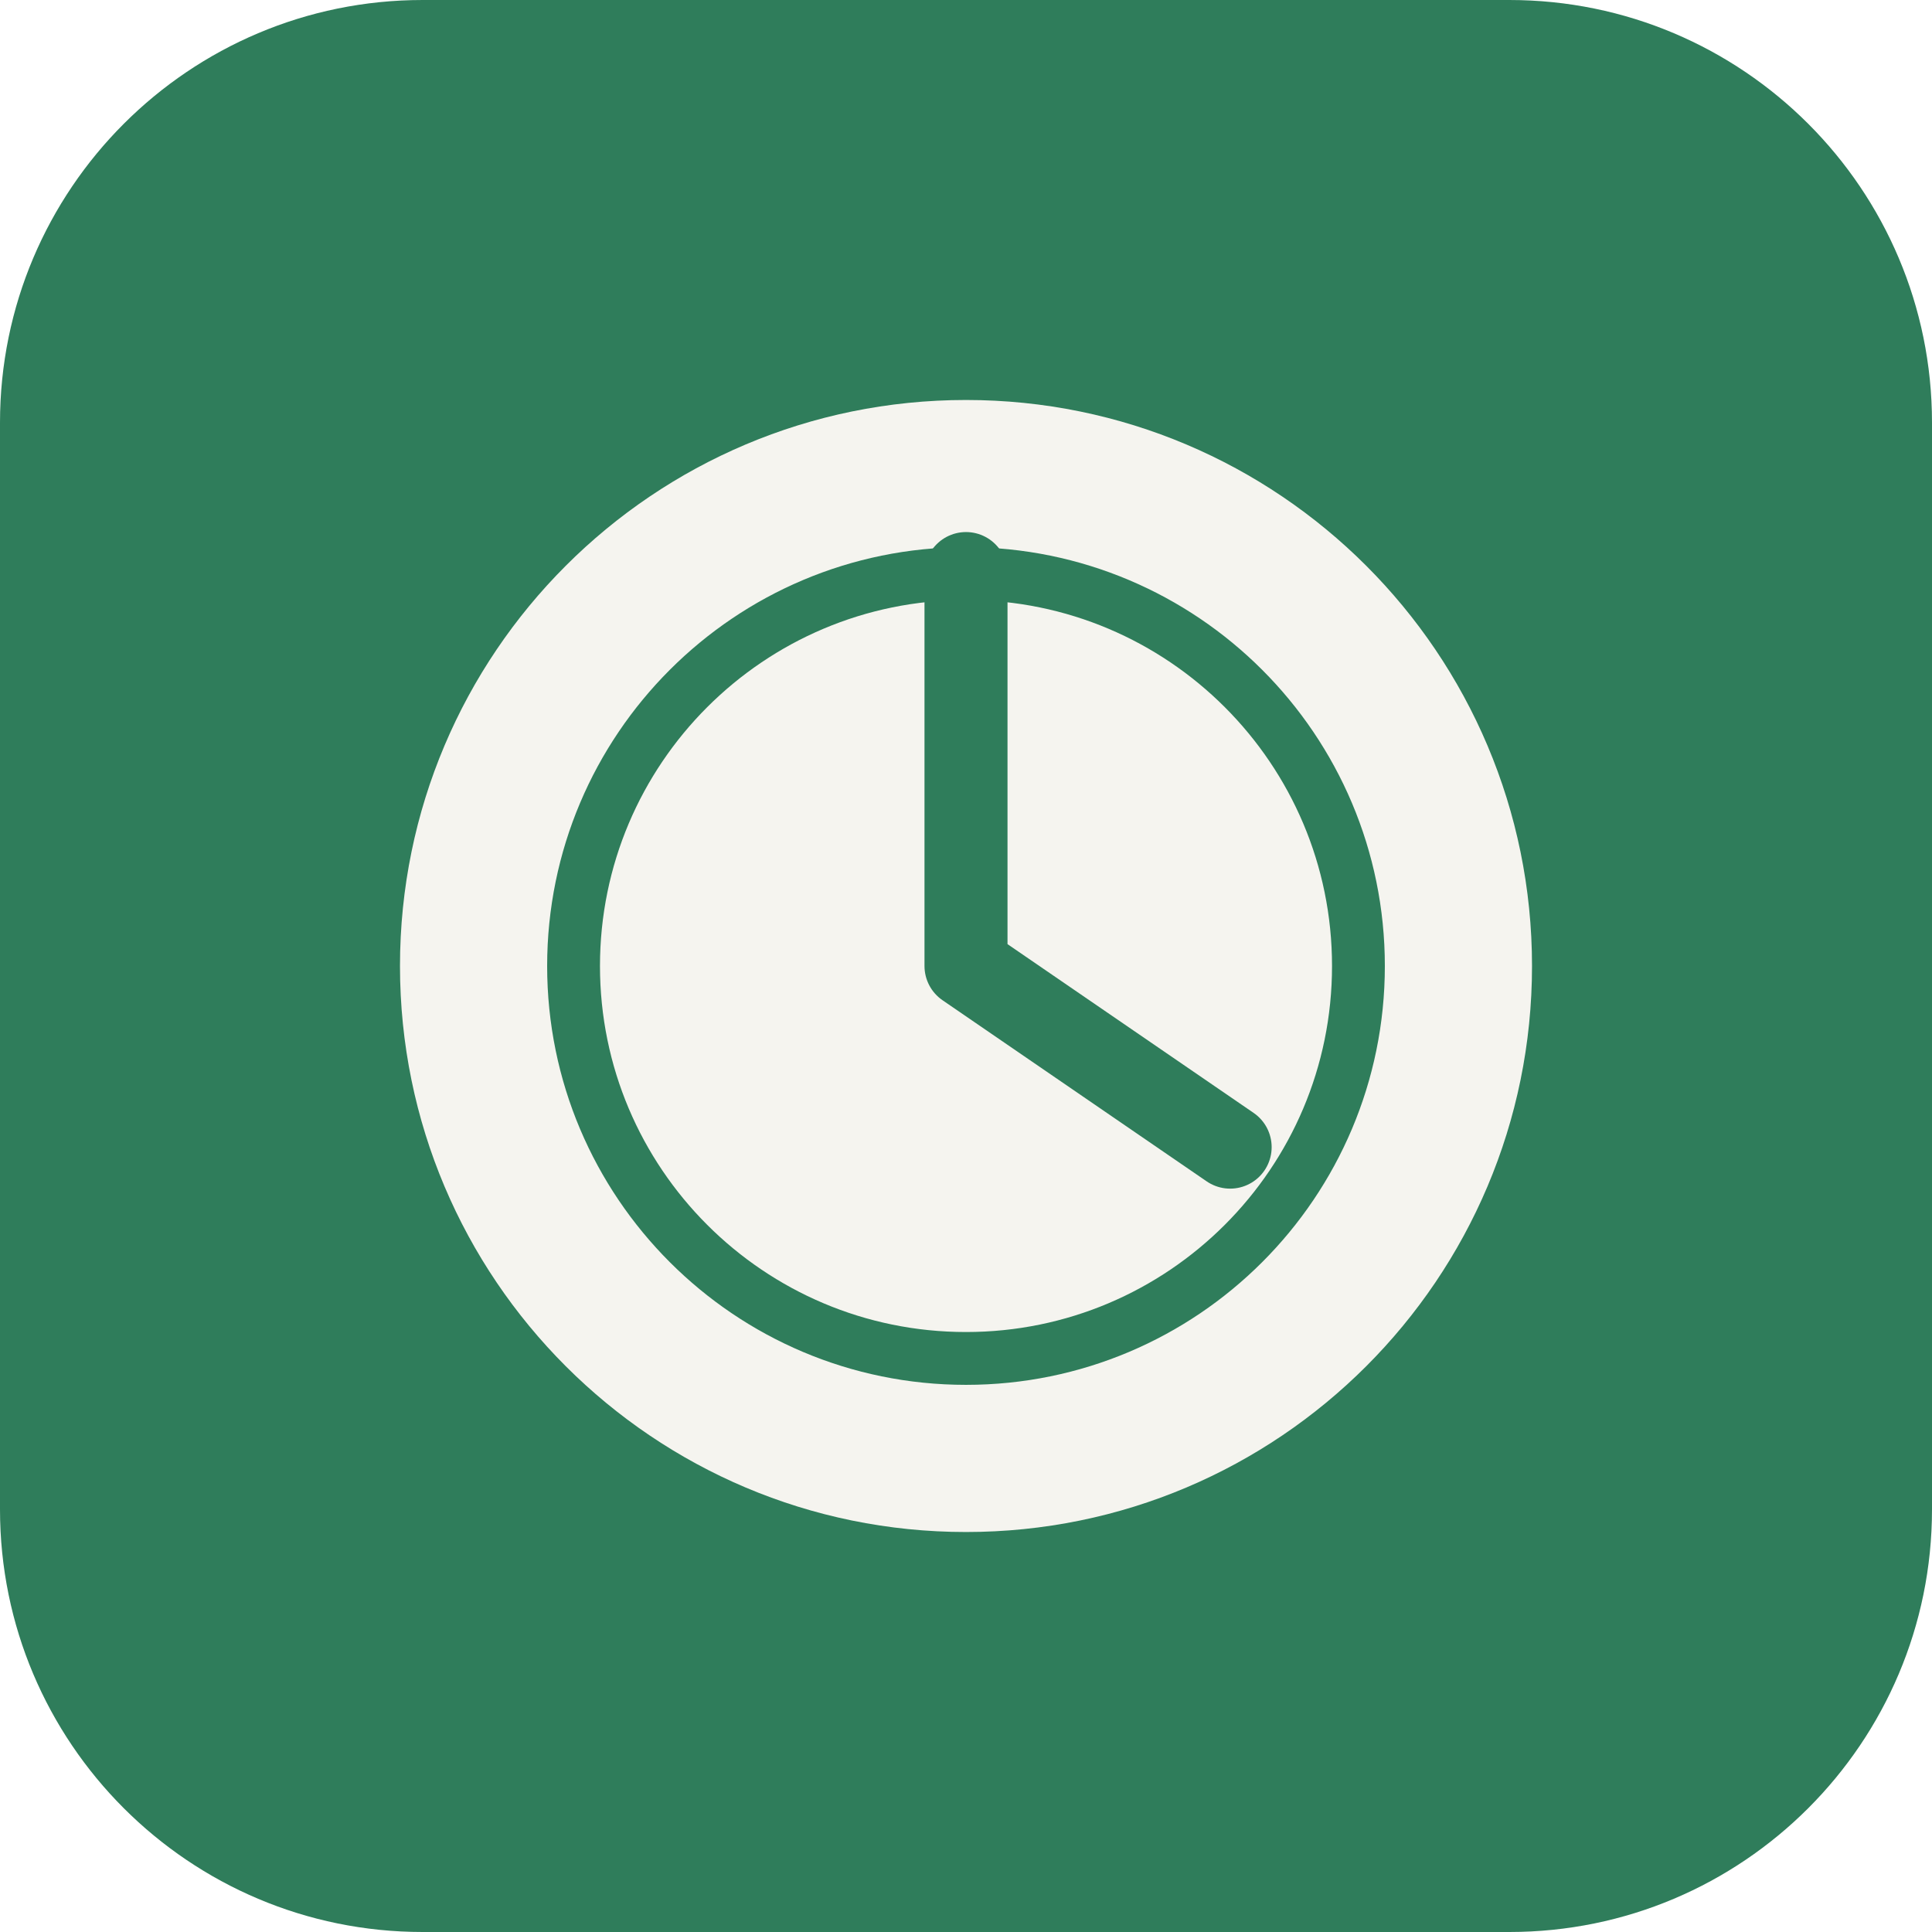
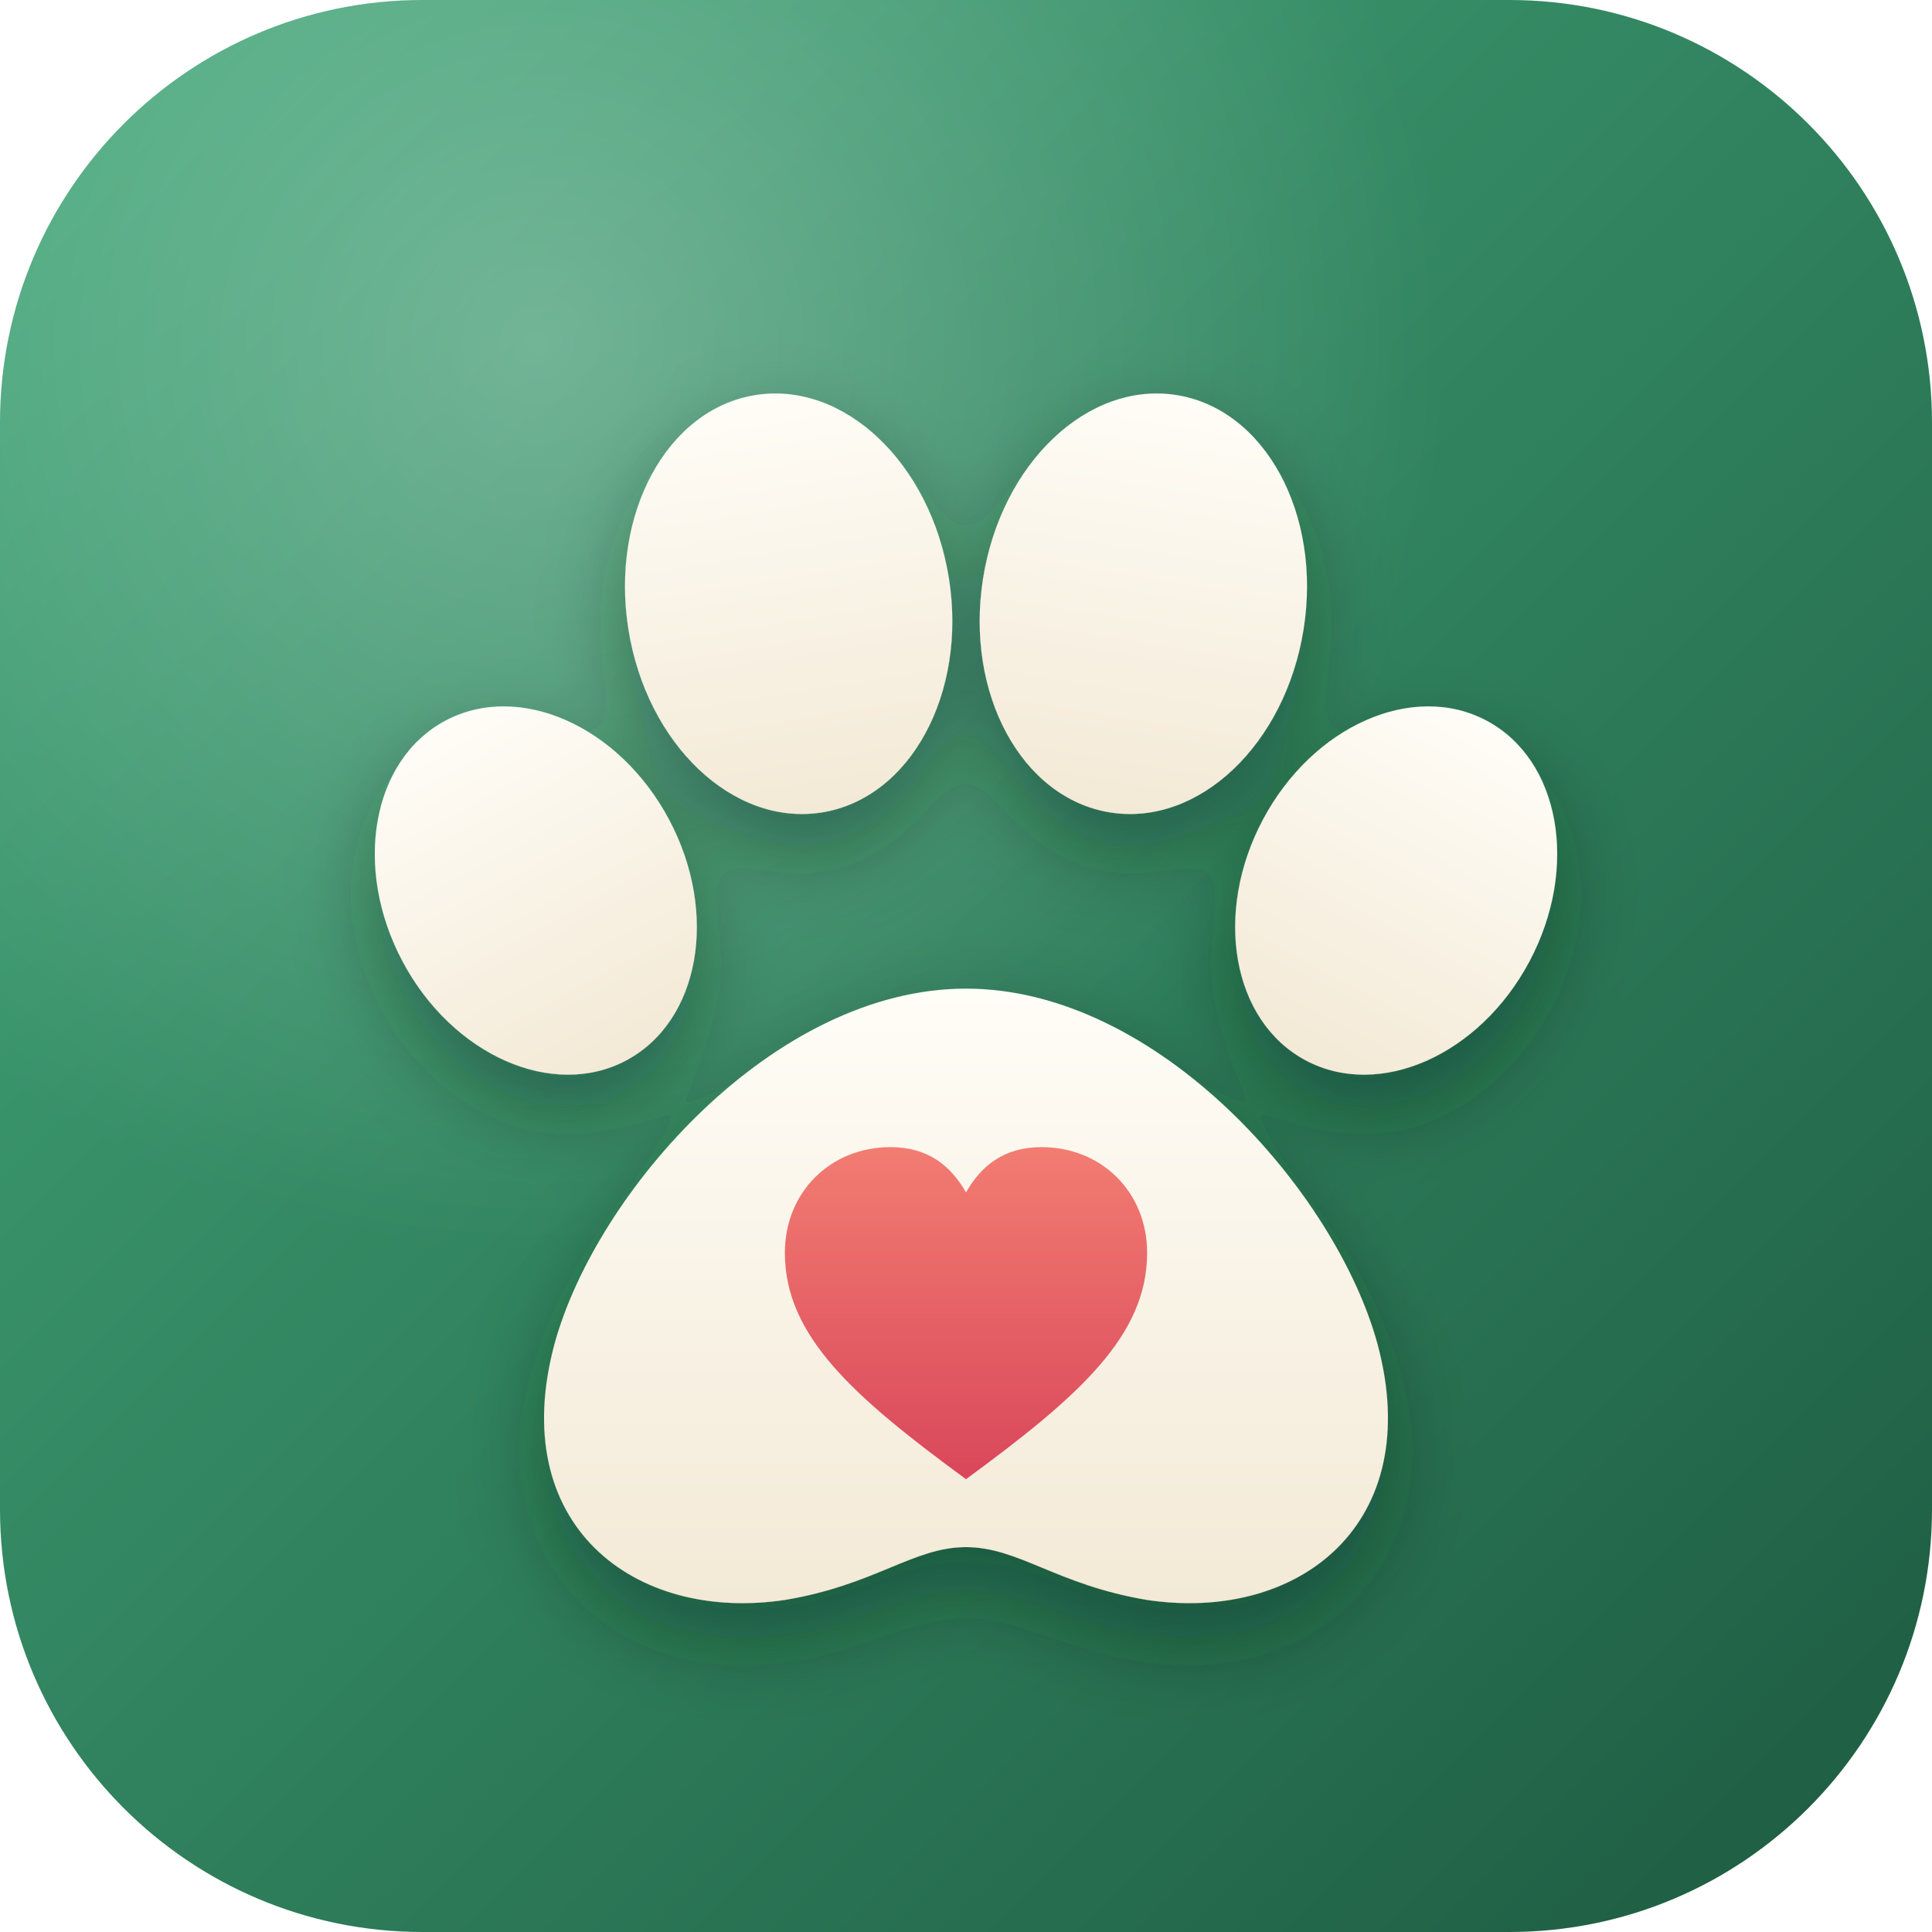
<svg xmlns="http://www.w3.org/2000/svg" viewBox="0 0 512 512">
-   <rect width="512" height="512" rx="112" fill="#2f7d5b" />
-   <circle cx="256" cy="256" r="150" fill="#f5f4ef" />
-   <circle cx="256" cy="256" r="104" fill="none" stroke="#2f7d5b" stroke-width="14" />
-   <path d="M256 152 v104 l70 48" fill="none" stroke="#2f7d5b" stroke-width="22" stroke-linecap="round" stroke-linejoin="round" />
+   <defs>
+     <linearGradient id="bg" x1="0" y1="0" x2="1" y2="1">
+       <stop offset="0" stop-color="#43a97a" />
+       <stop offset="1" stop-color="#1d5a41" />
+     </linearGradient>
+     <radialGradient id="glow" cx=".28" cy=".18" r=".85">
+       <stop offset="0" stop-color="#fff" stop-opacity=".28" />
+       <stop offset=".55" stop-color="#fff" stop-opacity="0" />
+     </radialGradient>
+     <linearGradient id="pad" x1="0" y1="0" x2="0" y2="1">
+       <stop offset="0" stop-color="#fffdf7" />
+       <stop offset="1" stop-color="#f3e9d6" />
+     </linearGradient>
+     <linearGradient id="heart" x1="0" y1="0" x2="0" y2="1">
+       <stop offset="0" stop-color="#f27c72" />
+       <stop offset="1" stop-color="#d9475a" />
+     </linearGradient>
+     <filter id="sh" x="-20%" y="-20%" width="140%" height="150%">
+       <feDropShadow dx="0" dy="10" stdDeviation="11" flood-color="#0a2a1d" flood-opacity=".38" />
+     </filter>
+   </defs>
+   <rect width="512" height="512" rx="112" fill="url(#bg)" />
+   <rect width="512" height="512" rx="112" fill="url(#glow)" />
+   <g fill="url(#pad)" filter="url(#sh)">
+     <ellipse cx="142" cy="236" rx="40" ry="51" transform="rotate(-28 142 236)" />
+     <ellipse cx="209" cy="160" rx="43" ry="56" transform="rotate(-9 209 160)" />
+     <ellipse cx="303" cy="160" rx="43" ry="56" transform="rotate(9 303 160)" />
+     <ellipse cx="370" cy="236" rx="40" ry="51" transform="rotate(28 370 236)" />
+     <path d="M256 262 C 205 262 158 316 147 356 C 134 404 168 430 208 424 C 232 420 242 410 256 410 C 270 410 280 420 304 424 C 344 430 378 404 365 356 C 354 316 307 262 256 262 Z" />
+   </g>
+   <path d="M256 392 C 226 370 208 354 208 332 C 208 316 220 304 236 304 C 246 304 252 309 256 316 C 260 309 266 304 276 304 C 292 304 304 316 304 332 C 304 354 286 370 256 392 Z" fill="url(#heart)" />
</svg>
